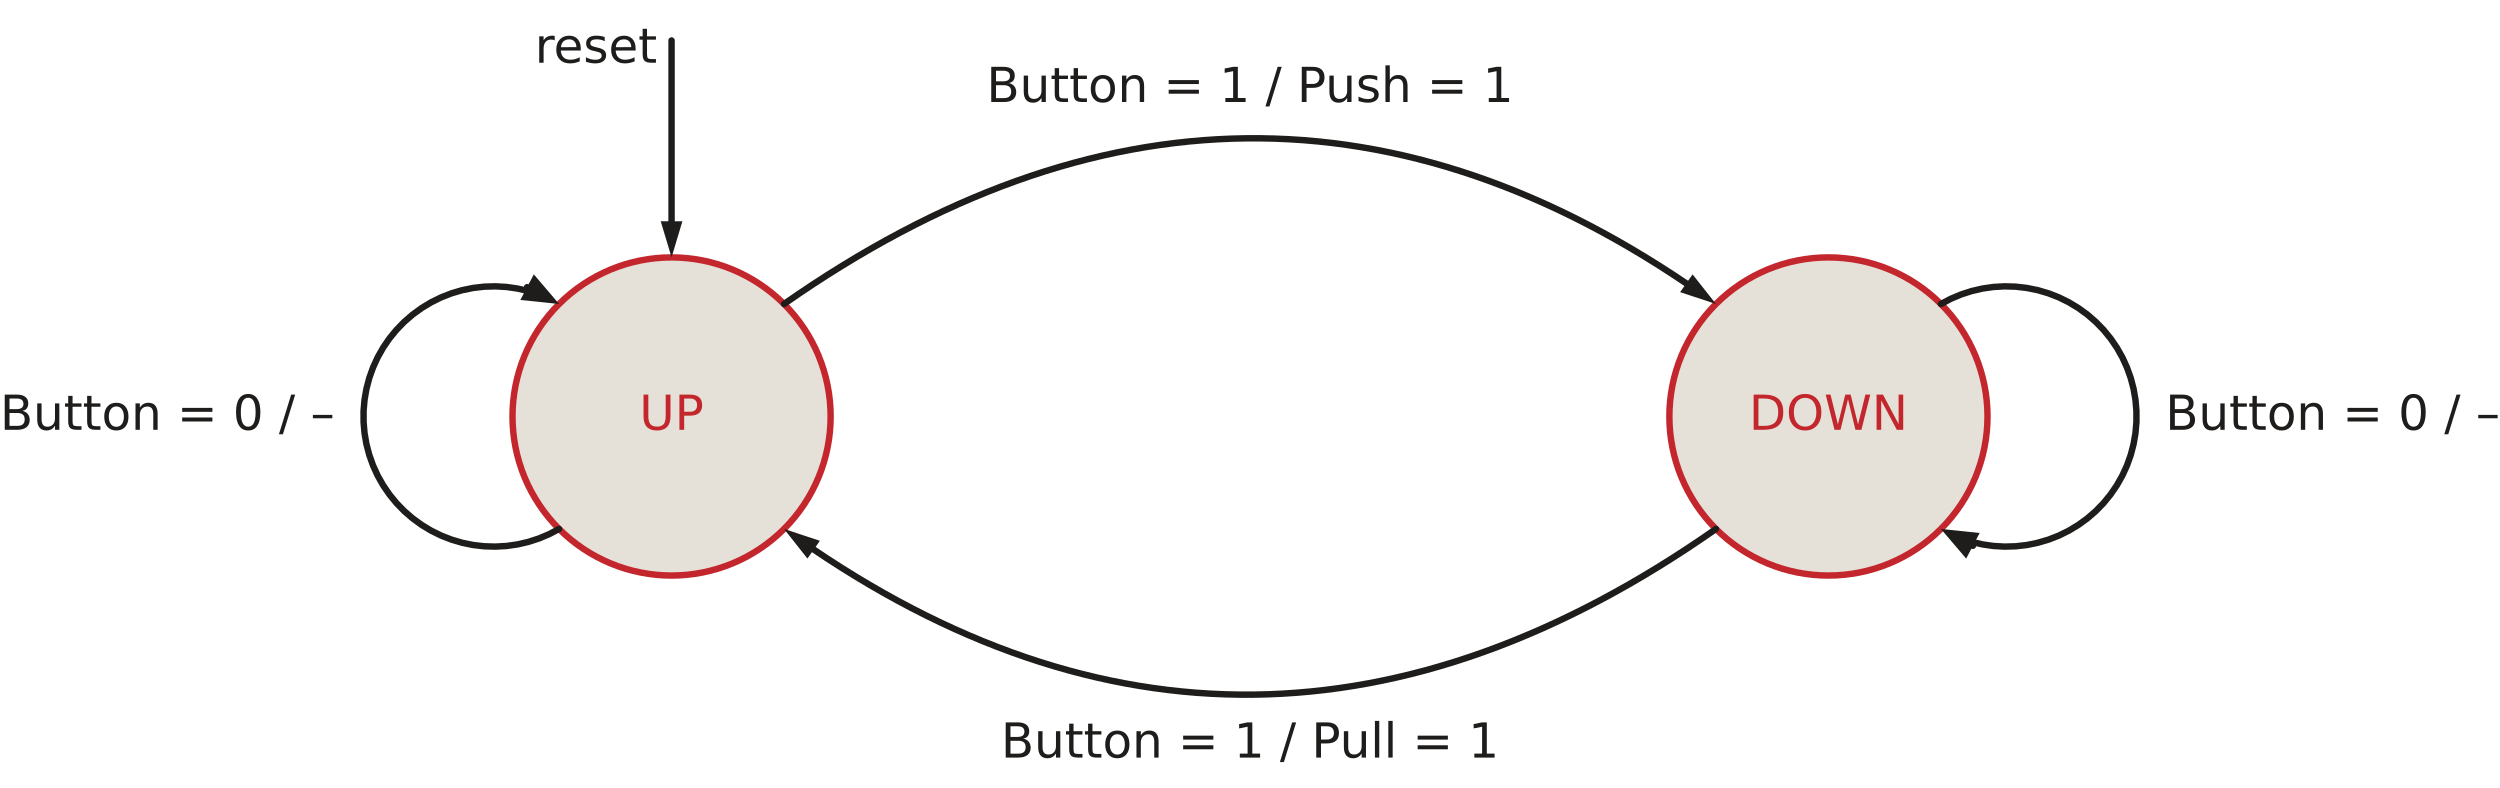
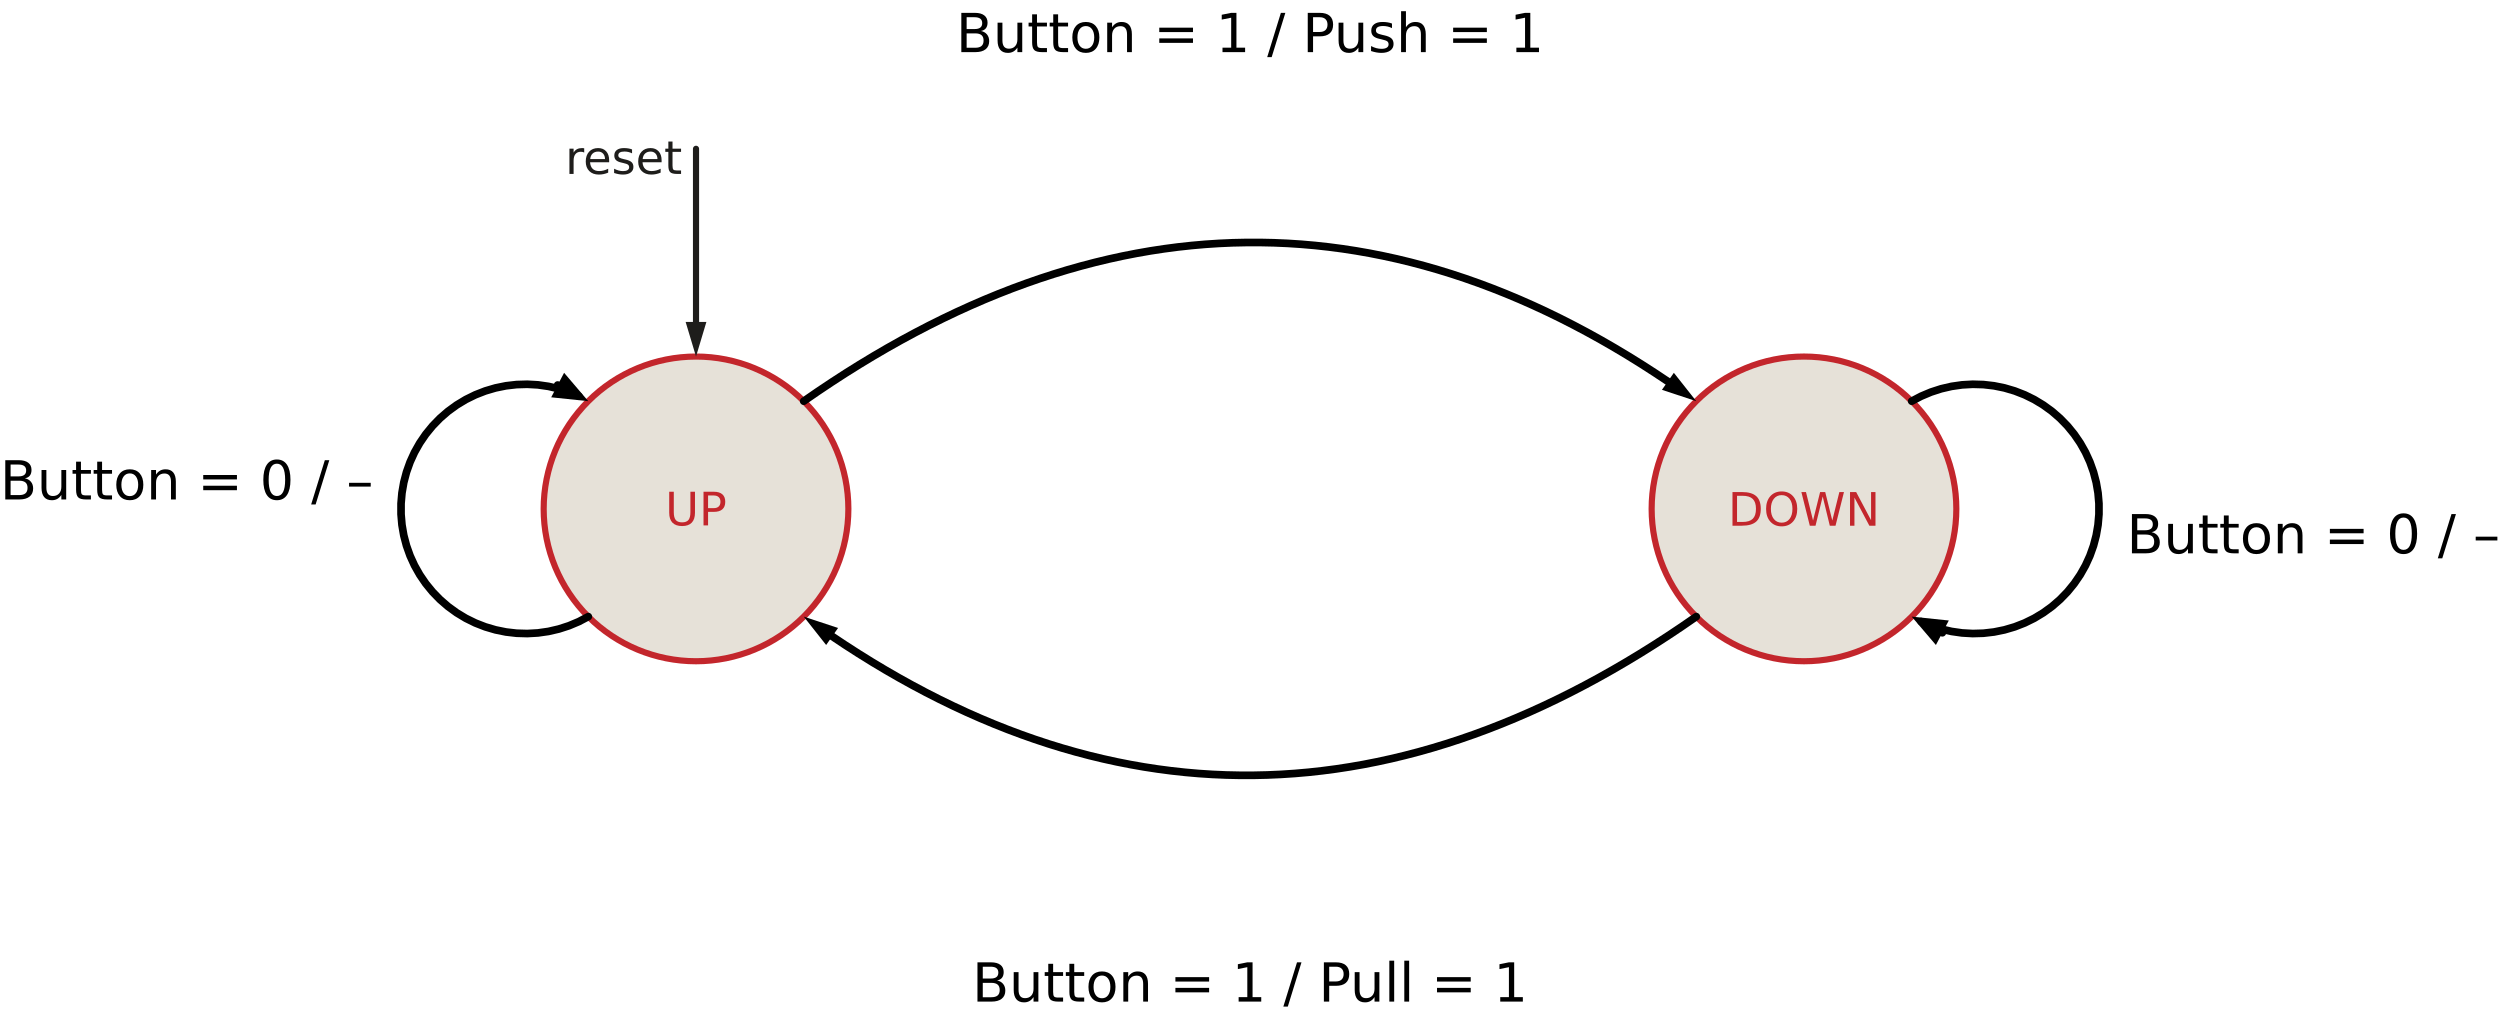
- <svg xmlns="http://www.w3.org/2000/svg" xmlns:xlink="http://www.w3.org/1999/xlink" width="621.401pt" height="195.84pt" viewBox="0 0 621.401 195.84" version="1.1">
+ <svg xmlns="http://www.w3.org/2000/svg" xmlns:xlink="http://www.w3.org/1999/xlink" width="649.835pt" height="264.561pt" viewBox="0 0 649.835 264.561" version="1.1">
  <defs>
    <style type="text/css">*{stroke-linejoin: round; stroke-linecap: butt}</style>
  </defs>
  <g id="figure_1">
    <g id="patch_1">
-       <path d="M 0 195.84  L 621.401 195.84  L 621.401 0  L 0 0  L 0 195.84  z " style="fill: none" />
+       <path d="M -0 264.561  L 649.835 264.561  L 649.835 0  L -0 0  L -0 264.561  z " style="fill: none" />
    </g>
    <g id="axes_1">
      <g id="patch_2">
-         <path d="M 166.924 143.058  C 177.41 143.058 187.467 138.892 194.882 131.477  C 202.297 124.063 206.463 114.005 206.463 103.519  C 206.463 93.034 202.297 82.976 194.882 75.561  C 187.467 68.147 177.41 63.981 166.924 63.981  C 156.438 63.981 146.38 68.147 138.966 75.561  C 131.551 82.976 127.385 93.034 127.385 103.519  C 127.385 114.005 131.551 124.063 138.966 131.477  C 146.38 138.892 156.438 143.058 166.924 143.058  z " clip-path="url(#p10a1e6adc9)" style="fill: #e6e1d8; stroke: #c3262c; stroke-width: 1.6; stroke-linejoin: miter" />
+         <path d="M 180.918 171.88  C 191.42 171.88 201.493 167.708 208.919 160.282  C 216.345 152.856 220.518 142.782 220.518 132.28  C 220.518 121.778 216.345 111.705 208.919 104.279  C 201.493 96.853 191.42 92.68 180.918 92.68  C 170.416 92.68 160.342 96.853 152.916 104.279  C 145.49 111.705 141.318 121.778 141.318 132.28  C 141.318 142.782 145.49 152.856 152.916 160.282  C 160.342 167.708 170.416 171.88 180.918 171.88  z " clip-path="url(#p66ded4e13d)" style="fill: #e6e1d8; stroke: #c3262c; stroke-width: 1.6; stroke-linejoin: miter" />
      </g>
      <g id="patch_3">
-         <path d="M 454.478 143.058  C 464.963 143.058 475.021 138.892 482.436 131.477  C 489.85 124.063 494.016 114.005 494.016 103.519  C 494.016 93.034 489.85 82.976 482.436 75.561  C 475.021 68.147 464.963 63.981 454.478 63.981  C 443.992 63.981 433.934 68.147 426.52 75.561  C 419.105 82.976 414.939 93.034 414.939 103.519  C 414.939 114.005 419.105 124.063 426.52 131.477  C 433.934 138.892 443.992 143.058 454.478 143.058  z " clip-path="url(#p10a1e6adc9)" style="fill: #e6e1d8; stroke: #c3262c; stroke-width: 1.6; stroke-linejoin: miter" />
+         <path d="M 468.918 171.88  C 479.42 171.88 489.493 167.708 496.919 160.282  C 504.345 152.856 508.518 142.782 508.518 132.28  C 508.518 121.778 504.345 111.705 496.919 104.279  C 489.493 96.853 479.42 92.68 468.918 92.68  C 458.416 92.68 448.342 96.853 440.916 104.279  C 433.49 111.705 429.318 121.778 429.318 132.28  C 429.318 142.782 433.49 152.856 440.916 160.282  C 448.342 167.708 458.416 171.88 468.918 171.88  z " clip-path="url(#p66ded4e13d)" style="fill: #e6e1d8; stroke: #c3262c; stroke-width: 1.6; stroke-linejoin: miter" />
      </g>
      <g id="patch_4">
-         <path d="M 194.882 75.561  Q 310.701 -5.512 422.839 72.985  " clip-path="url(#p10a1e6adc9)" style="fill: none; stroke: #1e1d1b; stroke-width: 1.6; stroke-linejoin: miter; stroke-linecap: round" />
+         <path d="M 208.919 104.279  Q 324.918 23.08 437.23 101.698  " clip-path="url(#p66ded4e13d)" style="fill: none; stroke: #000000; stroke-width: 2; stroke-linejoin: miter; stroke-linecap: round" />
      </g>
      <g id="patch_5">
-         <path d="M 420.704 68.2  L 426.52 75.561  L 417.612 72.617  z " clip-path="url(#p10a1e6adc9)" style="fill: #1e1d1b" />
+         <path d="M 435.092 96.906  L 440.916 104.279  L 431.995 101.33  z " clip-path="url(#p66ded4e13d)" />
      </g>
      <g id="patch_6">
-         <path d="M 426.52 131.477  Q 310.701 212.55 198.563 134.054  " clip-path="url(#p10a1e6adc9)" style="fill: none; stroke: #1e1d1b; stroke-width: 1.6; stroke-linejoin: miter; stroke-linecap: round" />
+         <path d="M 440.916 160.282  Q 324.918 241.481 212.606 162.862  " clip-path="url(#p66ded4e13d)" style="fill: none; stroke: #000000; stroke-width: 2; stroke-linejoin: miter; stroke-linecap: round" />
      </g>
      <g id="patch_7">
-         <path d="M 200.698 138.839  L 194.882 131.477  L 203.79 134.422  z " clip-path="url(#p10a1e6adc9)" style="fill: #1e1d1b" />
+         <path d="M 214.744 167.655  L 208.919 160.282  L 217.841 163.231  z " clip-path="url(#p66ded4e13d)" />
      </g>
      <g id="line2d_1">
-         <path d="M 138.966 131.477  L 136.515 132.767  L 133.963 133.842  L 131.328 134.695  L 128.63 135.319  L 125.889 135.711  L 123.124 135.866  L 120.356 135.785  L 117.605 135.467  L 114.891 134.915  L 112.235 134.132  L 109.655 133.126  L 107.17 131.902  L 104.8 130.471  L 102.56 128.842  L 100.468 127.028  L 98.539 125.041  L 96.787 122.896  L 95.225 120.61  L 93.864 118.198  L 92.714 115.679  L 91.784 113.07  L 91.08 110.392  L 90.608 107.663  L 90.371 104.904  L 90.371 102.135  L 90.608 99.376  L 91.08 96.647  L 91.784 93.968  L 92.714 91.36  L 93.864 88.841  L 95.225 86.429  L 96.787 84.142  L 98.539 81.998  L 100.468 80.011  L 102.56 78.197  L 104.8 76.568  L 107.17 75.136  L 109.655 73.913  L 112.235 72.906  L 114.891 72.124  L 117.605 71.572  L 120.356 71.254  L 123.124 71.172  L 125.889 71.328  L 128.63 71.719  L 131.328 72.344  L 133.963 73.197  L 136.515 74.272  L 131.013 71.377  " clip-path="url(#p10a1e6adc9)" style="fill: none; stroke: #1e1d1b; stroke-width: 1.6; stroke-linecap: round" />
+         <path d="M 152.916 160.282  L 150.462 161.573  L 147.906 162.65  L 145.267 163.504  L 142.565 164.13  L 139.819 164.522  L 137.05 164.678  L 134.277 164.596  L 131.522 164.277  L 128.804 163.724  L 126.144 162.941  L 123.56 161.933  L 121.071 160.708  L 118.697 159.274  L 116.454 157.643  L 114.359 155.825  L 112.427 153.835  L 110.672 151.687  L 109.107 149.397  L 107.744 146.982  L 106.592 144.459  L 105.661 141.846  L 104.956 139.164  L 104.483 136.431  L 104.246 133.667  L 104.246 130.894  L 104.483 128.13  L 104.956 125.397  L 105.661 122.715  L 106.592 120.102  L 107.744 117.579  L 109.107 115.163  L 110.672 112.873  L 112.427 110.726  L 114.359 108.736  L 116.454 106.918  L 118.697 105.287  L 121.071 103.853  L 123.56 102.628  L 126.144 101.62  L 128.804 100.836  L 131.522 100.283  L 134.277 99.965  L 137.05 99.883  L 139.819 100.039  L 142.565 100.431  L 145.267 101.057  L 147.906 101.911  L 150.462 102.988  L 144.951 100.088  " clip-path="url(#p66ded4e13d)" style="fill: none; stroke: #000000; stroke-width: 2; stroke-linecap: round" />
      </g>
      <g id="patch_8">
-         <path d="M 132.687 68.196  L 138.966 75.561  L 129.34 74.558  z " clip-path="url(#p10a1e6adc9)" style="fill: #1e1d1b" />
+         <path d="M 146.628 96.902  L 152.916 104.279  L 143.275 103.274  z " clip-path="url(#p66ded4e13d)" />
      </g>
      <g id="line2d_2">
-         <path d="M 482.436 75.561  L 484.886 74.272  L 487.438 73.197  L 490.073 72.344  L 492.771 71.719  L 495.513 71.328  L 498.277 71.172  L 501.046 71.254  L 503.797 71.572  L 506.51 72.124  L 509.167 72.906  L 511.747 73.913  L 514.231 75.136  L 516.602 76.568  L 518.841 78.197  L 520.933 80.011  L 522.862 81.998  L 524.614 84.142  L 526.177 86.429  L 527.538 88.841  L 528.688 91.36  L 529.618 93.968  L 530.321 96.647  L 530.793 99.376  L 531.03 102.135  L 531.03 104.904  L 530.793 107.663  L 530.321 110.392  L 529.618 113.07  L 528.688 115.679  L 527.538 118.198  L 526.177 120.61  L 524.614 122.896  L 522.862 125.041  L 520.933 127.028  L 518.841 128.842  L 516.602 130.471  L 514.231 131.902  L 511.747 133.126  L 509.167 134.132  L 506.51 134.915  L 503.797 135.467  L 501.046 135.785  L 498.277 135.866  L 495.513 135.711  L 492.771 135.319  L 490.073 134.695  L 487.438 133.842  L 484.886 132.767  L 490.388 135.661  " clip-path="url(#p10a1e6adc9)" style="fill: none; stroke: #1e1d1b; stroke-width: 1.6; stroke-linecap: round" />
+         <path d="M 496.919 104.279  L 499.374 102.988  L 501.93 101.911  L 504.568 101.057  L 507.271 100.431  L 510.016 100.039  L 512.786 99.883  L 515.558 99.965  L 518.313 100.283  L 521.031 100.836  L 523.692 101.62  L 526.276 102.628  L 528.764 103.853  L 531.138 105.287  L 533.381 106.918  L 535.476 108.736  L 537.409 110.726  L 539.163 112.873  L 540.728 115.163  L 542.091 117.579  L 543.243 120.102  L 544.175 122.715  L 544.879 125.397  L 545.352 128.13  L 545.589 130.894  L 545.589 133.667  L 545.352 136.431  L 544.879 139.164  L 544.175 141.846  L 543.243 144.459  L 542.091 146.982  L 540.728 149.397  L 539.163 151.687  L 537.409 153.835  L 535.476 155.825  L 533.381 157.643  L 531.138 159.274  L 528.764 160.708  L 526.276 161.933  L 523.692 162.941  L 521.031 163.724  L 518.313 164.277  L 515.558 164.596  L 512.786 164.678  L 510.016 164.522  L 507.271 164.13  L 504.568 163.504  L 501.93 162.65  L 499.374 161.573  L 504.884 164.472  " clip-path="url(#p66ded4e13d)" style="fill: none; stroke: #000000; stroke-width: 2; stroke-linecap: round" />
      </g>
      <g id="patch_9">
-         <path d="M 488.714 138.842  L 482.436 131.477  L 492.062 132.48  z " clip-path="url(#p10a1e6adc9)" style="fill: #1e1d1b" />
+         <path d="M 503.208 167.658  L 496.919 160.282  L 506.56 161.287  z " clip-path="url(#p66ded4e13d)" />
      </g>
      <g id="line2d_3">
-         <path d="M 166.924 10.064  L 166.924 37.023  L 166.924 54.995  " clip-path="url(#p10a1e6adc9)" style="fill: none; stroke: #1e1d1b; stroke-width: 1.6; stroke-linecap: round" />
+         <path d="M 180.918 38.68  L 180.918 65.68  L 180.918 83.68  " clip-path="url(#p66ded4e13d)" style="fill: none; stroke: #1e1d1b; stroke-width: 1.6; stroke-linecap: round" />
      </g>
      <g id="patch_10">
-         <path d="M 169.62 54.995  L 166.924 63.981  L 164.228 54.995  z " clip-path="url(#p10a1e6adc9)" style="fill: #1e1d1b" />
+         <path d="M 183.618 83.68  L 180.918 92.68  L 178.218 83.68  z " clip-path="url(#p66ded4e13d)" style="fill: #1e1d1b" />
      </g>
      <g id="text_1">
-         <g style="fill: #c3262c" transform="translate(158.9149 106.8305) scale(0.12 -0.12)">
+         <g style="fill: #c3262c" transform="translate(172.9086 136.5695) scale(0.12 -0.12)">
          <defs>
-             <path id="DejaVuSans-55" d="M 556 4666  L 1191 4666  L 1191 1831  Q 1191 1081 1462 751  Q 1734 422 2344 422  Q 2950 422 3222 751  Q 3494 1081 3494 1831  L 3494 4666  L 4128 4666  L 4128 1753  Q 4128 841 3676 375  Q 3225 -91 2344 -91  Q 1459 -91 1007 375  Q 556 841 556 1753  L 556 4666  z " transform="scale(0.015625)" />
-             <path id="DejaVuSans-50" d="M 1259 4147  L 1259 2394  L 2053 2394  Q 2494 2394 2734 2622  Q 2975 2850 2975 3272  Q 2975 3691 2734 3919  Q 2494 4147 2053 4147  L 1259 4147  z M 628 4666  L 2053 4666  Q 2838 4666 3239 4311  Q 3641 3956 3641 3272  Q 3641 2581 3239 2228  Q 2838 1875 2053 1875  L 1259 1875  L 1259 0  L 628 0  L 628 4666  z " transform="scale(0.015625)" />
+             <path id="DejaVuSans-38" d="M 556 4666  L 1191 4666  L 1191 1831  Q 1191 1081 1462 751  Q 1734 422 2344 422  Q 2950 422 3222 751  Q 3494 1081 3494 1831  L 3494 4666  L 4128 4666  L 4128 1753  Q 4128 841 3676 375  Q 3225 -91 2344 -91  Q 1459 -91 1007 375  Q 556 841 556 1753  L 556 4666  z " transform="scale(0.015625)" />
+             <path id="DejaVuSans-33" d="M 1259 4147  L 1259 2394  L 2053 2394  Q 2494 2394 2734 2622  Q 2975 2850 2975 3272  Q 2975 3691 2734 3919  Q 2494 4147 2053 4147  L 1259 4147  z M 628 4666  L 2053 4666  Q 2838 4666 3239 4311  Q 3641 3956 3641 3272  Q 3641 2581 3239 2228  Q 2838 1875 2053 1875  L 1259 1875  L 1259 0  L 628 0  L 628 4666  z " transform="scale(0.015625)" />
          </defs>
-           <use xlink:href="#DejaVuSans-55" />
-           <use xlink:href="#DejaVuSans-50" x="73.193" />
+           <use xlink:href="#DejaVuSans-38" />
+           <use xlink:href="#DejaVuSans-33" transform="translate(73.1875 0)" />
        </g>
      </g>
      <g id="text_2">
-         <g style="fill: #c3262c" transform="translate(434.7132 106.8305) scale(0.12 -0.12)">
+         <g style="fill: #c3262c" transform="translate(449.1533 136.6482) scale(0.12 -0.12)">
          <defs>
-             <path id="DejaVuSans-44" d="M 1259 4147  L 1259 519  L 2022 519  Q 2988 519 3436 956  Q 3884 1394 3884 2338  Q 3884 3275 3436 3711  Q 2988 4147 2022 4147  L 1259 4147  z M 628 4666  L 1925 4666  Q 3281 4666 3915 4102  Q 4550 3538 4550 2338  Q 4550 1131 3912 565  Q 3275 0 1925 0  L 628 0  L 628 4666  z " transform="scale(0.015625)" />
-             <path id="DejaVuSans-4f" d="M 2522 4238  Q 1834 4238 1429 3725  Q 1025 3213 1025 2328  Q 1025 1447 1429 934  Q 1834 422 2522 422  Q 3209 422 3611 934  Q 4013 1447 4013 2328  Q 4013 3213 3611 3725  Q 3209 4238 2522 4238  z M 2522 4750  Q 3503 4750 4090 4092  Q 4678 3434 4678 2328  Q 4678 1225 4090 567  Q 3503 -91 2522 -91  Q 1538 -91 948 565  Q 359 1222 359 2328  Q 359 3434 948 4092  Q 1538 4750 2522 4750  z " transform="scale(0.015625)" />
-             <path id="DejaVuSans-57" d="M 213 4666  L 850 4666  L 1831 722  L 2809 4666  L 3519 4666  L 4500 722  L 5478 4666  L 6119 4666  L 4947 0  L 4153 0  L 3169 4050  L 2175 0  L 1381 0  L 213 4666  z " transform="scale(0.015625)" />
-             <path id="DejaVuSans-4e" d="M 628 4666  L 1478 4666  L 3547 763  L 3547 4666  L 4159 4666  L 4159 0  L 3309 0  L 1241 3903  L 1241 0  L 628 0  L 628 4666  z " transform="scale(0.015625)" />
+             <path id="DejaVuSans-27" d="M 1259 4147  L 1259 519  L 2022 519  Q 2988 519 3436 956  Q 3884 1394 3884 2338  Q 3884 3275 3436 3711  Q 2988 4147 2022 4147  L 1259 4147  z M 628 4666  L 1925 4666  Q 3281 4666 3915 4102  Q 4550 3538 4550 2338  Q 4550 1131 3912 565  Q 3275 0 1925 0  L 628 0  L 628 4666  z " transform="scale(0.015625)" />
+             <path id="DejaVuSans-32" d="M 2522 4238  Q 1834 4238 1429 3725  Q 1025 3213 1025 2328  Q 1025 1447 1429 934  Q 1834 422 2522 422  Q 3209 422 3611 934  Q 4013 1447 4013 2328  Q 4013 3213 3611 3725  Q 3209 4238 2522 4238  z M 2522 4750  Q 3503 4750 4090 4092  Q 4678 3434 4678 2328  Q 4678 1225 4090 567  Q 3503 -91 2522 -91  Q 1538 -91 948 565  Q 359 1222 359 2328  Q 359 3434 948 4092  Q 1538 4750 2522 4750  z " transform="scale(0.015625)" />
+             <path id="DejaVuSans-3a" d="M 213 4666  L 850 4666  L 1831 722  L 2809 4666  L 3519 4666  L 4500 722  L 5478 4666  L 6119 4666  L 4947 0  L 4153 0  L 3169 4050  L 2175 0  L 1381 0  L 213 4666  z " transform="scale(0.015625)" />
+             <path id="DejaVuSans-31" d="M 628 4666  L 1478 4666  L 3547 763  L 3547 4666  L 4159 4666  L 4159 0  L 3309 0  L 1241 3903  L 1241 0  L 628 0  L 628 4666  z " transform="scale(0.015625)" />
          </defs>
-           <use xlink:href="#DejaVuSans-44" />
-           <use xlink:href="#DejaVuSans-4f" x="77.002" />
-           <use xlink:href="#DejaVuSans-57" x="155.713" />
-           <use xlink:href="#DejaVuSans-4e" x="254.59" />
+           <use xlink:href="#DejaVuSans-27" />
+           <use xlink:href="#DejaVuSans-32" transform="translate(77 0)" />
+           <use xlink:href="#DejaVuSans-3a" transform="translate(155.7188 0)" />
+           <use xlink:href="#DejaVuSans-31" transform="translate(254.5938 0)" />
        </g>
      </g>
      <g id="text_3">
-         <g style="fill: #1e1d1b" transform="translate(245.207 25.35712) scale(0.12 -0.12)">
+         <g transform="translate(248.5083 13.54922) scale(0.14 -0.14)">
          <defs>
-             <path id="DejaVuSans-42" d="M 1259 2228  L 1259 519  L 2272 519  Q 2781 519 3026 730  Q 3272 941 3272 1375  Q 3272 1813 3026 2020  Q 2781 2228 2272 2228  L 1259 2228  z M 1259 4147  L 1259 2741  L 2194 2741  Q 2656 2741 2882 2914  Q 3109 3088 3109 3444  Q 3109 3797 2882 3972  Q 2656 4147 2194 4147  L 1259 4147  z M 628 4666  L 2241 4666  Q 2963 4666 3353 4366  Q 3744 4066 3744 3513  Q 3744 3084 3544 2831  Q 3344 2578 2956 2516  Q 3422 2416 3680 2098  Q 3938 1781 3938 1306  Q 3938 681 3513 340  Q 3088 0 2303 0  L 628 0  L 628 4666  z " transform="scale(0.015625)" />
-             <path id="DejaVuSans-75" d="M 544 1381  L 544 3500  L 1119 3500  L 1119 1403  Q 1119 906 1312 657  Q 1506 409 1894 409  Q 2359 409 2629 706  Q 2900 1003 2900 1516  L 2900 3500  L 3475 3500  L 3475 0  L 2900 0  L 2900 538  Q 2691 219 2414 64  Q 2138 -91 1772 -91  Q 1169 -91 856 284  Q 544 659 544 1381  z M 1991 3584  L 1991 3584  z " transform="scale(0.015625)" />
-             <path id="DejaVuSans-74" d="M 1172 4494  L 1172 3500  L 2356 3500  L 2356 3053  L 1172 3053  L 1172 1153  Q 1172 725 1289 603  Q 1406 481 1766 481  L 2356 481  L 2356 0  L 1766 0  Q 1100 0 847 248  Q 594 497 594 1153  L 594 3053  L 172 3053  L 172 3500  L 594 3500  L 594 4494  L 1172 4494  z " transform="scale(0.015625)" />
-             <path id="DejaVuSans-6f" d="M 1959 3097  Q 1497 3097 1228 2736  Q 959 2375 959 1747  Q 959 1119 1226 758  Q 1494 397 1959 397  Q 2419 397 2687 759  Q 2956 1122 2956 1747  Q 2956 2369 2687 2733  Q 2419 3097 1959 3097  z M 1959 3584  Q 2709 3584 3137 3096  Q 3566 2609 3566 1747  Q 3566 888 3137 398  Q 2709 -91 1959 -91  Q 1206 -91 779 398  Q 353 888 353 1747  Q 353 2609 779 3096  Q 1206 3584 1959 3584  z " transform="scale(0.015625)" />
-             <path id="DejaVuSans-6e" d="M 3513 2113  L 3513 0  L 2938 0  L 2938 2094  Q 2938 2591 2744 2837  Q 2550 3084 2163 3084  Q 1697 3084 1428 2787  Q 1159 2491 1159 1978  L 1159 0  L 581 0  L 581 3500  L 1159 3500  L 1159 2956  Q 1366 3272 1645 3428  Q 1925 3584 2291 3584  Q 2894 3584 3203 3211  Q 3513 2838 3513 2113  z " transform="scale(0.015625)" />
-             <path id="DejaVuSans-20" transform="scale(0.015625)" />
-             <path id="DejaVuSans-3d" d="M 678 2906  L 4684 2906  L 4684 2381  L 678 2381  L 678 2906  z M 678 1631  L 4684 1631  L 4684 1100  L 678 1100  L 678 1631  z " transform="scale(0.015625)" />
-             <path id="DejaVuSans-31" d="M 794 531  L 1825 531  L 1825 4091  L 703 3866  L 703 4441  L 1819 4666  L 2450 4666  L 2450 531  L 3481 531  L 3481 0  L 794 0  L 794 531  z " transform="scale(0.015625)" />
-             <path id="DejaVuSans-2f" d="M 1625 4666  L 2156 4666  L 531 -594  L 0 -594  L 1625 4666  z " transform="scale(0.015625)" />
-             <path id="DejaVuSans-73" d="M 2834 3397  L 2834 2853  Q 2591 2978 2328 3040  Q 2066 3103 1784 3103  Q 1356 3103 1142 2972  Q 928 2841 928 2578  Q 928 2378 1081 2264  Q 1234 2150 1697 2047  L 1894 2003  Q 2506 1872 2764 1633  Q 3022 1394 3022 966  Q 3022 478 2636 193  Q 2250 -91 1575 -91  Q 1294 -91 989 -36  Q 684 19 347 128  L 347 722  Q 666 556 975 473  Q 1284 391 1588 391  Q 1994 391 2212 530  Q 2431 669 2431 922  Q 2431 1156 2273 1281  Q 2116 1406 1581 1522  L 1381 1569  Q 847 1681 609 1914  Q 372 2147 372 2553  Q 372 3047 722 3315  Q 1072 3584 1716 3584  Q 2034 3584 2315 3537  Q 2597 3491 2834 3397  z " transform="scale(0.015625)" />
-             <path id="DejaVuSans-68" d="M 3513 2113  L 3513 0  L 2938 0  L 2938 2094  Q 2938 2591 2744 2837  Q 2550 3084 2163 3084  Q 1697 3084 1428 2787  Q 1159 2491 1159 1978  L 1159 0  L 581 0  L 581 4863  L 1159 4863  L 1159 2956  Q 1366 3272 1645 3428  Q 1925 3584 2291 3584  Q 2894 3584 3203 3211  Q 3513 2838 3513 2113  z " transform="scale(0.015625)" />
+             <path id="DejaVuSans-25" d="M 1259 2228  L 1259 519  L 2272 519  Q 2781 519 3026 730  Q 3272 941 3272 1375  Q 3272 1813 3026 2020  Q 2781 2228 2272 2228  L 1259 2228  z M 1259 4147  L 1259 2741  L 2194 2741  Q 2656 2741 2882 2914  Q 3109 3088 3109 3444  Q 3109 3797 2882 3972  Q 2656 4147 2194 4147  L 1259 4147  z M 628 4666  L 2241 4666  Q 2963 4666 3353 4366  Q 3744 4066 3744 3513  Q 3744 3084 3544 2831  Q 3344 2578 2956 2516  Q 3422 2416 3680 2098  Q 3938 1781 3938 1306  Q 3938 681 3513 340  Q 3088 0 2303 0  L 628 0  L 628 4666  z " transform="scale(0.015625)" />
+             <path id="DejaVuSans-58" d="M 544 1381  L 544 3500  L 1119 3500  L 1119 1403  Q 1119 906 1312 657  Q 1506 409 1894 409  Q 2359 409 2629 706  Q 2900 1003 2900 1516  L 2900 3500  L 3475 3500  L 3475 0  L 2900 0  L 2900 538  Q 2691 219 2414 64  Q 2138 -91 1772 -91  Q 1169 -91 856 284  Q 544 659 544 1381  z M 1991 3584  L 1991 3584  z " transform="scale(0.015625)" />
+             <path id="DejaVuSans-57" d="M 1172 4494  L 1172 3500  L 2356 3500  L 2356 3053  L 1172 3053  L 1172 1153  Q 1172 725 1289 603  Q 1406 481 1766 481  L 2356 481  L 2356 0  L 1766 0  Q 1100 0 847 248  Q 594 497 594 1153  L 594 3053  L 172 3053  L 172 3500  L 594 3500  L 594 4494  L 1172 4494  z " transform="scale(0.015625)" />
+             <path id="DejaVuSans-52" d="M 1959 3097  Q 1497 3097 1228 2736  Q 959 2375 959 1747  Q 959 1119 1226 758  Q 1494 397 1959 397  Q 2419 397 2687 759  Q 2956 1122 2956 1747  Q 2956 2369 2687 2733  Q 2419 3097 1959 3097  z M 1959 3584  Q 2709 3584 3137 3096  Q 3566 2609 3566 1747  Q 3566 888 3137 398  Q 2709 -91 1959 -91  Q 1206 -91 779 398  Q 353 888 353 1747  Q 353 2609 779 3096  Q 1206 3584 1959 3584  z " transform="scale(0.015625)" />
+             <path id="DejaVuSans-51" d="M 3513 2113  L 3513 0  L 2938 0  L 2938 2094  Q 2938 2591 2744 2837  Q 2550 3084 2163 3084  Q 1697 3084 1428 2787  Q 1159 2491 1159 1978  L 1159 0  L 581 0  L 581 3500  L 1159 3500  L 1159 2956  Q 1366 3272 1645 3428  Q 1925 3584 2291 3584  Q 2894 3584 3203 3211  Q 3513 2838 3513 2113  z " transform="scale(0.015625)" />
+             <path id="DejaVuSans-3" transform="scale(0.015625)" />
+             <path id="DejaVuSans-20" d="M 678 2906  L 4684 2906  L 4684 2381  L 678 2381  L 678 2906  z M 678 1631  L 4684 1631  L 4684 1100  L 678 1100  L 678 1631  z " transform="scale(0.015625)" />
+             <path id="DejaVuSans-14" d="M 794 531  L 1825 531  L 1825 4091  L 703 3866  L 703 4441  L 1819 4666  L 2450 4666  L 2450 531  L 3481 531  L 3481 0  L 794 0  L 794 531  z " transform="scale(0.015625)" />
+             <path id="DejaVuSans-12" d="M 1625 4666  L 2156 4666  L 531 -594  L 0 -594  L 1625 4666  z " transform="scale(0.015625)" />
+             <path id="DejaVuSans-56" d="M 2834 3397  L 2834 2853  Q 2591 2978 2328 3040  Q 2066 3103 1784 3103  Q 1356 3103 1142 2972  Q 928 2841 928 2578  Q 928 2378 1081 2264  Q 1234 2150 1697 2047  L 1894 2003  Q 2506 1872 2764 1633  Q 3022 1394 3022 966  Q 3022 478 2636 193  Q 2250 -91 1575 -91  Q 1294 -91 989 -36  Q 684 19 347 128  L 347 722  Q 666 556 975 473  Q 1284 391 1588 391  Q 1994 391 2212 530  Q 2431 669 2431 922  Q 2431 1156 2273 1281  Q 2116 1406 1581 1522  L 1381 1569  Q 847 1681 609 1914  Q 372 2147 372 2553  Q 372 3047 722 3315  Q 1072 3584 1716 3584  Q 2034 3584 2315 3537  Q 2597 3491 2834 3397  z " transform="scale(0.015625)" />
+             <path id="DejaVuSans-4b" d="M 3513 2113  L 3513 0  L 2938 0  L 2938 2094  Q 2938 2591 2744 2837  Q 2550 3084 2163 3084  Q 1697 3084 1428 2787  Q 1159 2491 1159 1978  L 1159 0  L 581 0  L 581 4863  L 1159 4863  L 1159 2956  Q 1366 3272 1645 3428  Q 1925 3584 2291 3584  Q 2894 3584 3203 3211  Q 3513 2838 3513 2113  z " transform="scale(0.015625)" />
          </defs>
-           <use xlink:href="#DejaVuSans-42" />
-           <use xlink:href="#DejaVuSans-75" x="68.604" />
-           <use xlink:href="#DejaVuSans-74" x="131.982" />
-           <use xlink:href="#DejaVuSans-74" x="171.191" />
-           <use xlink:href="#DejaVuSans-6f" x="210.4" />
-           <use xlink:href="#DejaVuSans-6e" x="271.582" />
-           <use xlink:href="#DejaVuSans-20" x="334.961" />
-           <use xlink:href="#DejaVuSans-3d" x="366.748" />
-           <use xlink:href="#DejaVuSans-20" x="450.537" />
-           <use xlink:href="#DejaVuSans-31" x="482.324" />
-           <use xlink:href="#DejaVuSans-20" x="545.947" />
-           <use xlink:href="#DejaVuSans-2f" x="577.734" />
-           <use xlink:href="#DejaVuSans-20" x="611.426" />
-           <use xlink:href="#DejaVuSans-50" x="643.213" />
-           <use xlink:href="#DejaVuSans-75" x="701.766" />
-           <use xlink:href="#DejaVuSans-73" x="765.145" />
-           <use xlink:href="#DejaVuSans-68" x="817.244" />
-           <use xlink:href="#DejaVuSans-20" x="880.623" />
-           <use xlink:href="#DejaVuSans-3d" x="912.41" />
-           <use xlink:href="#DejaVuSans-20" x="996.199" />
-           <use xlink:href="#DejaVuSans-31" x="1027.986" />
+           <use xlink:href="#DejaVuSans-25" />
+           <use xlink:href="#DejaVuSans-58" transform="translate(68.60938 0)" />
+           <use xlink:href="#DejaVuSans-57" transform="translate(131.9844 0)" />
+           <use xlink:href="#DejaVuSans-57" transform="translate(171.1875 0)" />
+           <use xlink:href="#DejaVuSans-52" transform="translate(210.3906 0)" />
+           <use xlink:href="#DejaVuSans-51" transform="translate(271.5781 0)" />
+           <use xlink:href="#DejaVuSans-3" transform="translate(334.9531 0)" />
+           <use xlink:href="#DejaVuSans-20" transform="translate(366.7344 0)" />
+           <use xlink:href="#DejaVuSans-3" transform="translate(450.5312 0)" />
+           <use xlink:href="#DejaVuSans-14" transform="translate(482.3125 0)" />
+           <use xlink:href="#DejaVuSans-3" transform="translate(545.9375 0)" />
+           <use xlink:href="#DejaVuSans-12" transform="translate(577.7188 0)" />
+           <use xlink:href="#DejaVuSans-3" transform="translate(611.4062 0)" />
+           <use xlink:href="#DejaVuSans-33" transform="translate(643.1875 0)" />
+           <use xlink:href="#DejaVuSans-58" transform="translate(701.7344 0)" />
+           <use xlink:href="#DejaVuSans-56" transform="translate(765.1094 0)" />
+           <use xlink:href="#DejaVuSans-4b" transform="translate(817.2031 0)" />
+           <use xlink:href="#DejaVuSans-3" transform="translate(880.5781 0)" />
+           <use xlink:href="#DejaVuSans-20" transform="translate(912.3594 0)" />
+           <use xlink:href="#DejaVuSans-3" transform="translate(996.1562 0)" />
+           <use xlink:href="#DejaVuSans-14" transform="translate(1027.938 0)" />
        </g>
      </g>
      <g id="text_4">
-         <g style="fill: #1e1d1b" transform="translate(248.8014 188.304) scale(0.12 -0.12)">
+         <g transform="translate(252.7017 260.3501) scale(0.14 -0.14)">
          <defs>
-             <path id="DejaVuSans-6c" d="M 603 4863  L 1178 4863  L 1178 0  L 603 0  L 603 4863  z " transform="scale(0.015625)" />
+             <path id="DejaVuSans-4f" d="M 603 4863  L 1178 4863  L 1178 0  L 603 0  L 603 4863  z " transform="scale(0.015625)" />
          </defs>
-           <use xlink:href="#DejaVuSans-42" />
-           <use xlink:href="#DejaVuSans-75" x="68.604" />
-           <use xlink:href="#DejaVuSans-74" x="131.982" />
-           <use xlink:href="#DejaVuSans-74" x="171.191" />
-           <use xlink:href="#DejaVuSans-6f" x="210.4" />
-           <use xlink:href="#DejaVuSans-6e" x="271.582" />
-           <use xlink:href="#DejaVuSans-20" x="334.961" />
-           <use xlink:href="#DejaVuSans-3d" x="366.748" />
-           <use xlink:href="#DejaVuSans-20" x="450.537" />
-           <use xlink:href="#DejaVuSans-31" x="482.324" />
-           <use xlink:href="#DejaVuSans-20" x="545.947" />
-           <use xlink:href="#DejaVuSans-2f" x="577.734" />
-           <use xlink:href="#DejaVuSans-20" x="611.426" />
-           <use xlink:href="#DejaVuSans-50" x="643.213" />
-           <use xlink:href="#DejaVuSans-75" x="701.766" />
-           <use xlink:href="#DejaVuSans-6c" x="765.145" />
-           <use xlink:href="#DejaVuSans-6c" x="792.928" />
-           <use xlink:href="#DejaVuSans-20" x="820.711" />
-           <use xlink:href="#DejaVuSans-3d" x="852.498" />
-           <use xlink:href="#DejaVuSans-20" x="936.287" />
-           <use xlink:href="#DejaVuSans-31" x="968.074" />
+           <use xlink:href="#DejaVuSans-25" />
+           <use xlink:href="#DejaVuSans-58" transform="translate(68.60938 0)" />
+           <use xlink:href="#DejaVuSans-57" transform="translate(131.9844 0)" />
+           <use xlink:href="#DejaVuSans-57" transform="translate(171.1875 0)" />
+           <use xlink:href="#DejaVuSans-52" transform="translate(210.3906 0)" />
+           <use xlink:href="#DejaVuSans-51" transform="translate(271.5781 0)" />
+           <use xlink:href="#DejaVuSans-3" transform="translate(334.9531 0)" />
+           <use xlink:href="#DejaVuSans-20" transform="translate(366.7344 0)" />
+           <use xlink:href="#DejaVuSans-3" transform="translate(450.5312 0)" />
+           <use xlink:href="#DejaVuSans-14" transform="translate(482.3125 0)" />
+           <use xlink:href="#DejaVuSans-3" transform="translate(545.9375 0)" />
+           <use xlink:href="#DejaVuSans-12" transform="translate(577.7188 0)" />
+           <use xlink:href="#DejaVuSans-3" transform="translate(611.4062 0)" />
+           <use xlink:href="#DejaVuSans-33" transform="translate(643.1875 0)" />
+           <use xlink:href="#DejaVuSans-58" transform="translate(701.7344 0)" />
+           <use xlink:href="#DejaVuSans-4f" transform="translate(765.1094 0)" />
+           <use xlink:href="#DejaVuSans-4f" transform="translate(792.8906 0)" />
+           <use xlink:href="#DejaVuSans-3" transform="translate(820.6719 0)" />
+           <use xlink:href="#DejaVuSans-20" transform="translate(852.4531 0)" />
+           <use xlink:href="#DejaVuSans-3" transform="translate(936.25 0)" />
+           <use xlink:href="#DejaVuSans-14" transform="translate(968.0312 0)" />
        </g>
      </g>
      <g id="text_5">
-         <g style="fill: #1e1d1b" transform="translate(0 106.8305) scale(0.12 -0.12)">
+         <g transform="translate(0 129.8261) scale(0.14 -0.14)">
          <defs>
-             <path id="DejaVuSans-30" d="M 2034 4250  Q 1547 4250 1301 3770  Q 1056 3291 1056 2328  Q 1056 1369 1301 889  Q 1547 409 2034 409  Q 2525 409 2770 889  Q 3016 1369 3016 2328  Q 3016 3291 2770 3770  Q 2525 4250 2034 4250  z M 2034 4750  Q 2819 4750 3233 4129  Q 3647 3509 3647 2328  Q 3647 1150 3233 529  Q 2819 -91 2034 -91  Q 1250 -91 836 529  Q 422 1150 422 2328  Q 422 3509 836 4129  Q 1250 4750 2034 4750  z " transform="scale(0.015625)" />
-             <path id="DejaVuSans-2013" d="M 313 1978  L 2888 1978  L 2888 1528  L 313 1528  L 313 1978  z " transform="scale(0.015625)" />
+             <path id="DejaVuSans-13" d="M 2034 4250  Q 1547 4250 1301 3770  Q 1056 3291 1056 2328  Q 1056 1369 1301 889  Q 1547 409 2034 409  Q 2525 409 2770 889  Q 3016 1369 3016 2328  Q 3016 3291 2770 3770  Q 2525 4250 2034 4250  z M 2034 4750  Q 2819 4750 3233 4129  Q 3647 3509 3647 2328  Q 3647 1150 3233 529  Q 2819 -91 2034 -91  Q 1250 -91 836 529  Q 422 1150 422 2328  Q 422 3509 836 4129  Q 1250 4750 2034 4750  z " transform="scale(0.015625)" />
+             <path id="DejaVuSans-af5" d="M 313 1978  L 2888 1978  L 2888 1528  L 313 1528  L 313 1978  z " transform="scale(0.015625)" />
          </defs>
-           <use xlink:href="#DejaVuSans-42" />
-           <use xlink:href="#DejaVuSans-75" x="68.604" />
-           <use xlink:href="#DejaVuSans-74" x="131.982" />
-           <use xlink:href="#DejaVuSans-74" x="171.191" />
-           <use xlink:href="#DejaVuSans-6f" x="210.4" />
-           <use xlink:href="#DejaVuSans-6e" x="271.582" />
-           <use xlink:href="#DejaVuSans-20" x="334.961" />
-           <use xlink:href="#DejaVuSans-3d" x="366.748" />
-           <use xlink:href="#DejaVuSans-20" x="450.537" />
-           <use xlink:href="#DejaVuSans-30" x="482.324" />
-           <use xlink:href="#DejaVuSans-20" x="545.947" />
-           <use xlink:href="#DejaVuSans-2f" x="577.734" />
-           <use xlink:href="#DejaVuSans-20" x="611.426" />
-           <use xlink:href="#DejaVuSans-2013" x="643.213" />
+           <use xlink:href="#DejaVuSans-25" />
+           <use xlink:href="#DejaVuSans-58" transform="translate(68.60938 0)" />
+           <use xlink:href="#DejaVuSans-57" transform="translate(131.9844 0)" />
+           <use xlink:href="#DejaVuSans-57" transform="translate(171.1875 0)" />
+           <use xlink:href="#DejaVuSans-52" transform="translate(210.3906 0)" />
+           <use xlink:href="#DejaVuSans-51" transform="translate(271.5781 0)" />
+           <use xlink:href="#DejaVuSans-3" transform="translate(334.9531 0)" />
+           <use xlink:href="#DejaVuSans-20" transform="translate(366.7344 0)" />
+           <use xlink:href="#DejaVuSans-3" transform="translate(450.5312 0)" />
+           <use xlink:href="#DejaVuSans-13" transform="translate(482.3125 0)" />
+           <use xlink:href="#DejaVuSans-3" transform="translate(545.9375 0)" />
+           <use xlink:href="#DejaVuSans-12" transform="translate(577.7188 0)" />
+           <use xlink:href="#DejaVuSans-3" transform="translate(611.4062 0)" />
+           <use xlink:href="#DejaVuSans-af5" transform="translate(643.1875 0)" />
        </g>
      </g>
      <g id="text_6">
-         <g style="fill: #1e1d1b" transform="translate(538.219 106.8305) scale(0.12 -0.12)">
-           <use xlink:href="#DejaVuSans-42" />
-           <use xlink:href="#DejaVuSans-75" x="68.604" />
-           <use xlink:href="#DejaVuSans-74" x="131.982" />
-           <use xlink:href="#DejaVuSans-74" x="171.191" />
-           <use xlink:href="#DejaVuSans-6f" x="210.4" />
-           <use xlink:href="#DejaVuSans-6e" x="271.582" />
-           <use xlink:href="#DejaVuSans-20" x="334.961" />
-           <use xlink:href="#DejaVuSans-3d" x="366.748" />
-           <use xlink:href="#DejaVuSans-20" x="450.537" />
-           <use xlink:href="#DejaVuSans-30" x="482.324" />
-           <use xlink:href="#DejaVuSans-20" x="545.947" />
-           <use xlink:href="#DejaVuSans-2f" x="577.734" />
-           <use xlink:href="#DejaVuSans-20" x="611.426" />
-           <use xlink:href="#DejaVuSans-2013" x="643.213" />
+         <g transform="translate(552.7891 143.8261) scale(0.14 -0.14)">
+           <use xlink:href="#DejaVuSans-25" />
+           <use xlink:href="#DejaVuSans-58" transform="translate(68.60938 0)" />
+           <use xlink:href="#DejaVuSans-57" transform="translate(131.9844 0)" />
+           <use xlink:href="#DejaVuSans-57" transform="translate(171.1875 0)" />
+           <use xlink:href="#DejaVuSans-52" transform="translate(210.3906 0)" />
+           <use xlink:href="#DejaVuSans-51" transform="translate(271.5781 0)" />
+           <use xlink:href="#DejaVuSans-3" transform="translate(334.9531 0)" />
+           <use xlink:href="#DejaVuSans-20" transform="translate(366.7344 0)" />
+           <use xlink:href="#DejaVuSans-3" transform="translate(450.5312 0)" />
+           <use xlink:href="#DejaVuSans-13" transform="translate(482.3125 0)" />
+           <use xlink:href="#DejaVuSans-3" transform="translate(545.9375 0)" />
+           <use xlink:href="#DejaVuSans-12" transform="translate(577.7188 0)" />
+           <use xlink:href="#DejaVuSans-3" transform="translate(611.4062 0)" />
+           <use xlink:href="#DejaVuSans-af5" transform="translate(643.1875 0)" />
        </g>
      </g>
      <g id="text_7">
-         <g style="fill: #1e1d1b" transform="translate(132.9433 15.58808) scale(0.12 -0.12)">
+         <g style="fill: #1e1d1b" transform="translate(146.9258 45.20824) scale(0.12 -0.12)">
          <defs>
-             <path id="DejaVuSans-72" d="M 2631 2963  Q 2534 3019 2420 3045  Q 2306 3072 2169 3072  Q 1681 3072 1420 2755  Q 1159 2438 1159 1844  L 1159 0  L 581 0  L 581 3500  L 1159 3500  L 1159 2956  Q 1341 3275 1631 3429  Q 1922 3584 2338 3584  Q 2397 3584 2469 3576  Q 2541 3569 2628 3553  L 2631 2963  z " transform="scale(0.015625)" />
-             <path id="DejaVuSans-65" d="M 3597 1894  L 3597 1613  L 953 1613  Q 991 1019 1311 708  Q 1631 397 2203 397  Q 2534 397 2845 478  Q 3156 559 3463 722  L 3463 178  Q 3153 47 2828 -22  Q 2503 -91 2169 -91  Q 1331 -91 842 396  Q 353 884 353 1716  Q 353 2575 817 3079  Q 1281 3584 2069 3584  Q 2775 3584 3186 3129  Q 3597 2675 3597 1894  z M 3022 2063  Q 3016 2534 2758 2815  Q 2500 3097 2075 3097  Q 1594 3097 1305 2825  Q 1016 2553 972 2059  L 3022 2063  z " transform="scale(0.015625)" />
+             <path id="DejaVuSans-55" d="M 2631 2963  Q 2534 3019 2420 3045  Q 2306 3072 2169 3072  Q 1681 3072 1420 2755  Q 1159 2438 1159 1844  L 1159 0  L 581 0  L 581 3500  L 1159 3500  L 1159 2956  Q 1341 3275 1631 3429  Q 1922 3584 2338 3584  Q 2397 3584 2469 3576  Q 2541 3569 2628 3553  L 2631 2963  z " transform="scale(0.015625)" />
+             <path id="DejaVuSans-48" d="M 3597 1894  L 3597 1613  L 953 1613  Q 991 1019 1311 708  Q 1631 397 2203 397  Q 2534 397 2845 478  Q 3156 559 3463 722  L 3463 178  Q 3153 47 2828 -22  Q 2503 -91 2169 -91  Q 1331 -91 842 396  Q 353 884 353 1716  Q 353 2575 817 3079  Q 1281 3584 2069 3584  Q 2775 3584 3186 3129  Q 3597 2675 3597 1894  z M 3022 2063  Q 3016 2534 2758 2815  Q 2500 3097 2075 3097  Q 1594 3097 1305 2825  Q 1016 2553 972 2059  L 3022 2063  z " transform="scale(0.015625)" />
          </defs>
-           <use xlink:href="#DejaVuSans-72" />
-           <use xlink:href="#DejaVuSans-65" x="38.863" />
-           <use xlink:href="#DejaVuSans-73" x="100.387" />
-           <use xlink:href="#DejaVuSans-65" x="152.486" />
-           <use xlink:href="#DejaVuSans-74" x="214.01" />
+           <use xlink:href="#DejaVuSans-55" />
+           <use xlink:href="#DejaVuSans-48" transform="translate(38.90625 0)" />
+           <use xlink:href="#DejaVuSans-56" transform="translate(100.4375 0)" />
+           <use xlink:href="#DejaVuSans-48" transform="translate(152.5312 0)" />
+           <use xlink:href="#DejaVuSans-57" transform="translate(214.0625 0)" />
        </g>
      </g>
    </g>
  </g>
  <defs>
-     <clipPath id="p10a1e6adc9">
-       <rect x="9.497" y="-0" width="602.408" height="195.84" />
+     <clipPath id="p66ded4e13d">
+       <rect x="11.726" y="0" width="626.383" height="264.561" />
    </clipPath>
  </defs>
</svg>
